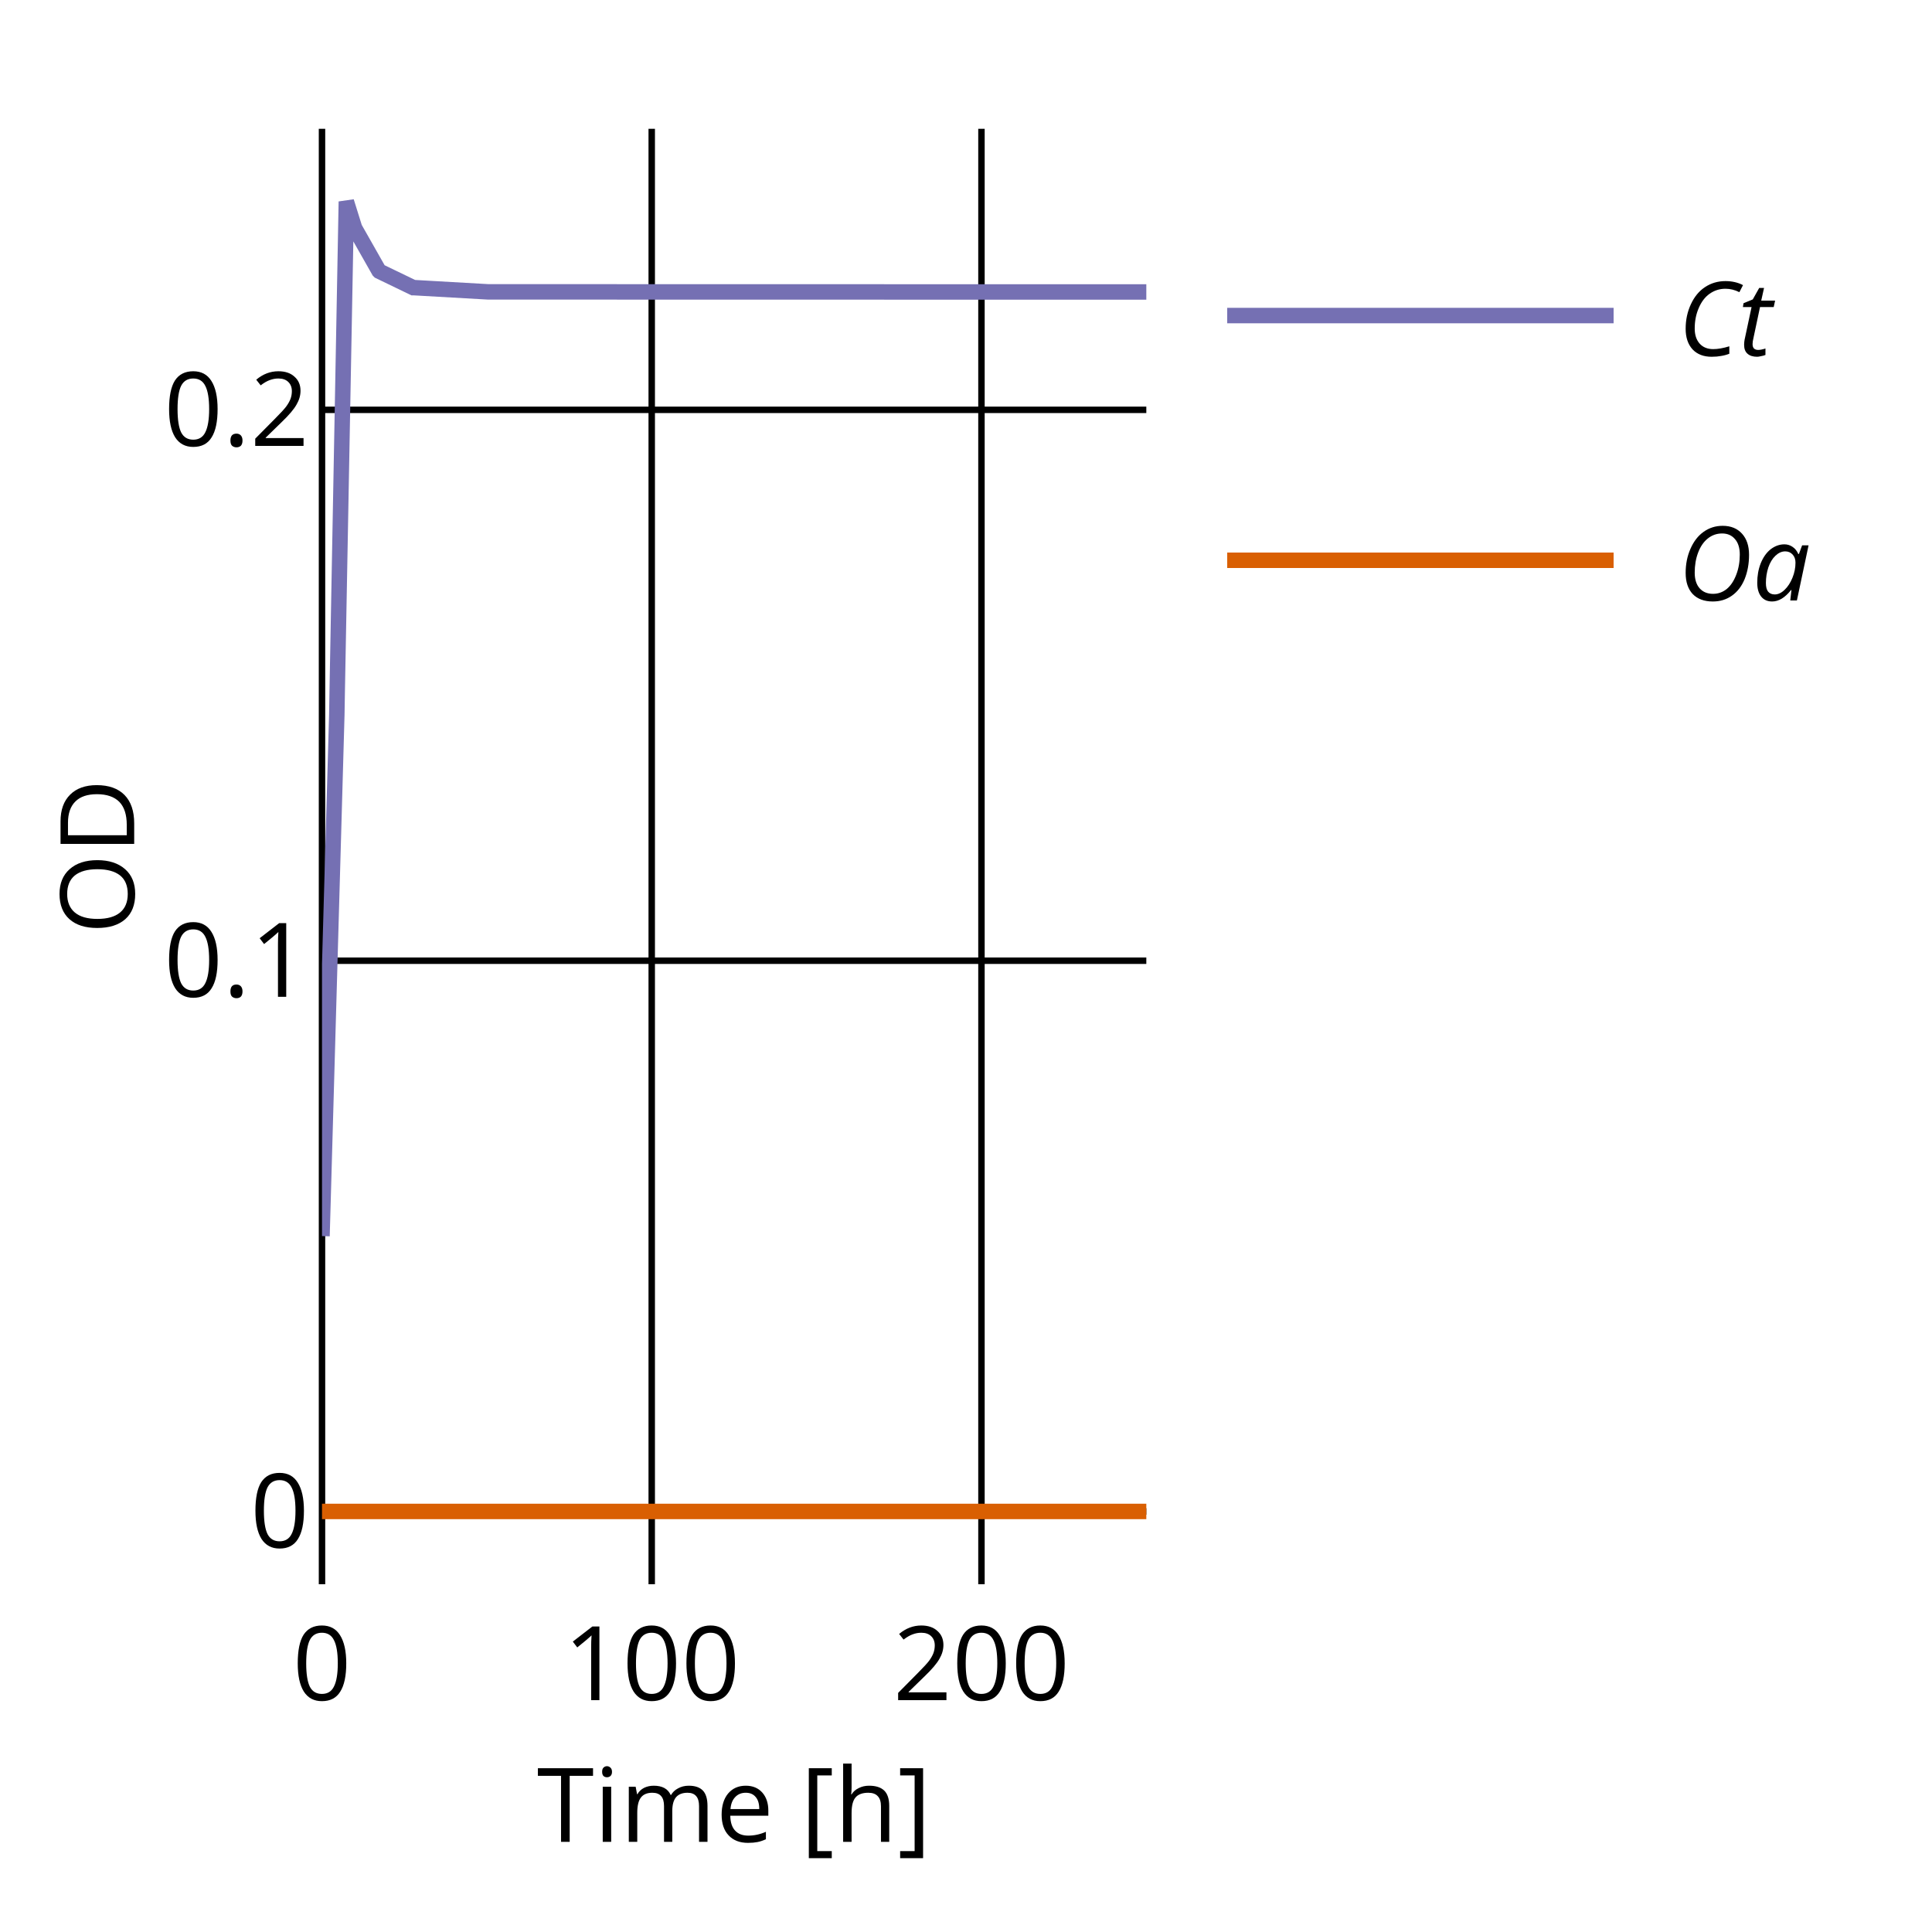
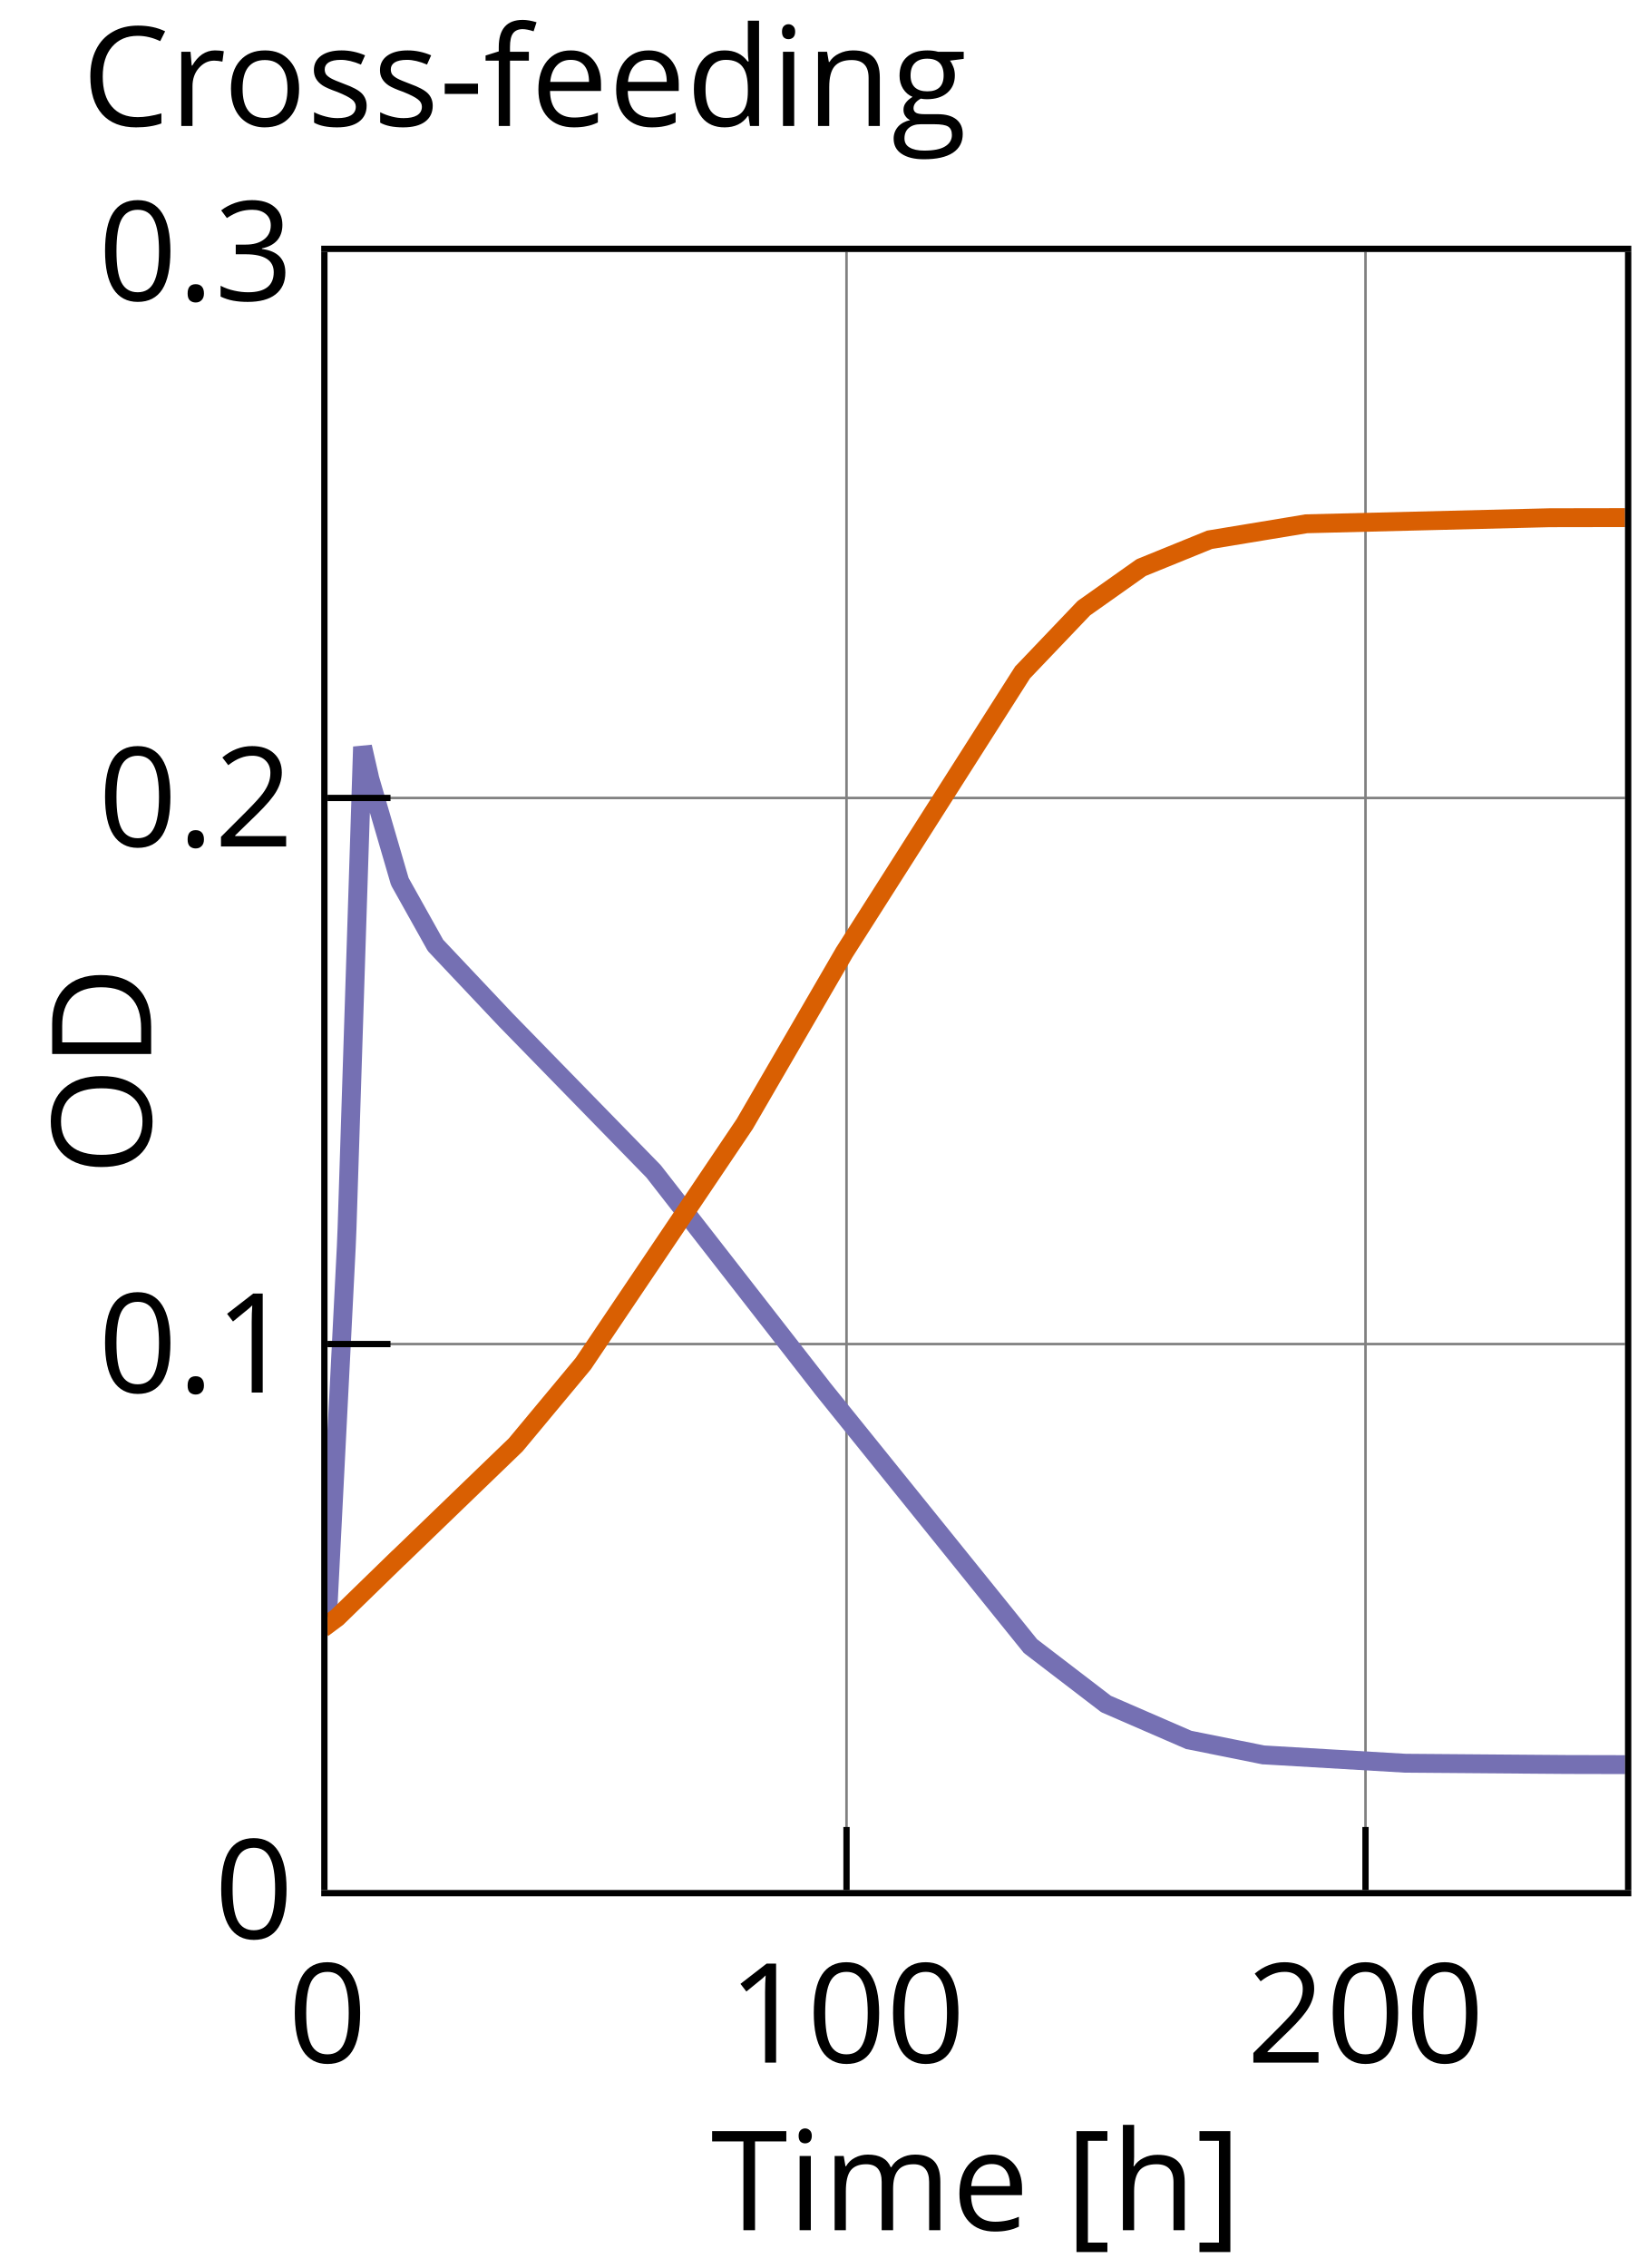
- <svg xmlns="http://www.w3.org/2000/svg" class="main-svg" width="150" height="150" style="" viewBox="0 0 150 150">
-   <rect x="0" y="0" width="150" height="150" style="fill: rgb(255, 255, 255); fill-opacity: 1;" />
-   <defs id="defs-b446e3">
+ <svg xmlns="http://www.w3.org/2000/svg" class="main-svg" width="130" height="180" style="" viewBox="0 0 130 180">
+   <rect x="0" y="0" width="130" height="180" style="fill: rgb(255, 255, 255); fill-opacity: 1;" />
+   <defs id="defs-dbd9bc">
    <g class="clips">
-       <clipPath id="clipb446e3xyplot" class="plotclip">
-         <rect width="64" height="113" />
+       <clipPath id="clipdbd9bcxyplot" class="plotclip">
+         <rect width="103" height="130" />
      </clipPath>
-       <clipPath class="axesclip" id="clipb446e3x">
-         <rect x="25" y="0" width="64" height="150" />
+       <clipPath class="axesclip" id="clipdbd9bcx">
+         <rect x="26" y="0" width="103" height="180" />
      </clipPath>
-       <clipPath class="axesclip" id="clipb446e3y">
-         <rect x="0" y="10" width="150" height="113" />
+       <clipPath class="axesclip" id="clipdbd9bcy">
+         <rect x="0" y="20" width="130" height="130" />
      </clipPath>
-       <clipPath class="axesclip" id="clipb446e3xy">
-         <rect x="25" y="10" width="64" height="113" />
+       <clipPath class="axesclip" id="clipdbd9bcxy">
+         <rect x="26" y="20" width="103" height="130" />
      </clipPath>
    </g>
    <g class="gradients" />
    <g class="patterns" />
  </defs>
  <g class="bglayer" />
  <g class="layer-below">
    <g class="imagelayer" />
    <g class="shapelayer" />
  </g>
  <g class="cartesianlayer">
    <g class="subplot xy">
      <g class="layer-subplot">
        <g class="shapelayer" />
        <g class="imagelayer" />
      </g>
      <g class="minor-gridlayer">
        <g class="x" />
        <g class="y" />
      </g>
      <g class="gridlayer">
        <g class="x">
-           <path class="xgrid crisp" transform="translate(50.6,0)" d="M0,10v113" style="stroke: rgb(0, 0, 0); stroke-opacity: 1; stroke-width: 0.5px;" />
-           <path class="xgrid crisp" transform="translate(76.2,0)" d="M0,10v113" style="stroke: rgb(0, 0, 0); stroke-opacity: 1; stroke-width: 0.5px;" />
+           <path class="xgrid crisp" transform="translate(67.2,0)" d="M0,20v130" style="stroke: rgb(128, 128, 128); stroke-opacity: 1; stroke-width: 0.2px;" />
+           <path class="xgrid crisp" transform="translate(108.4,0)" d="M0,20v130" style="stroke: rgb(128, 128, 128); stroke-opacity: 1; stroke-width: 0.2px;" />
        </g>
        <g class="y">
-           <path class="ygrid crisp" transform="translate(0,74.59)" d="M25,0h64" style="stroke: rgb(0, 0, 0); stroke-opacity: 1; stroke-width: 0.5px;" />
-           <path class="ygrid crisp" transform="translate(0,31.82)" d="M25,0h64" style="stroke: rgb(0, 0, 0); stroke-opacity: 1; stroke-width: 0.5px;" />
+           <path class="ygrid crisp" transform="translate(0,106.67)" d="M26,0h103" style="stroke: rgb(128, 128, 128); stroke-opacity: 1; stroke-width: 0.2px;" />
+           <path class="ygrid crisp" transform="translate(0,63.33)" d="M26,0h103" style="stroke: rgb(128, 128, 128); stroke-opacity: 1; stroke-width: 0.2px;" />
        </g>
      </g>
-       <g class="zerolinelayer">
-         <path class="xzl zl crisp" transform="translate(25,0)" d="M0,10v113" style="stroke: rgb(0, 0, 0); stroke-opacity: 1; stroke-width: 0.5px;" />
-         <path class="yzl zl crisp" transform="translate(0,117.35)" d="M25,0h64" style="stroke: rgb(0, 0, 0); stroke-opacity: 1; stroke-width: 0.5px;" />
-       </g>
+       <g class="zerolinelayer" />
      <g class="layer-between">
        <g class="shapelayer" />
        <g class="imagelayer" />
      </g>
      <path class="xlines-below" />
      <path class="ylines-below" />
      <g class="overlines-below" />
      <g class="xaxislayer-below" />
      <g class="yaxislayer-below" />
      <g class="overaxes-below" />
      <g class="overplot">
-         <g class="xy" transform="translate(25,10)" clip-path="url(#clipb446e3xyplot)">
+         <g class="xy" transform="translate(26,20)" clip-path="url(#clipdbd9bcxyplot)">
          <g class="scatterlayer mlayer">
-             <g class="trace scatter trace203f80" style="stroke-miterlimit: 2; opacity: 1;">
+             <g class="trace scatter tracef72313" style="stroke-miterlimit: 2; opacity: 1;">
              <g class="fills" />
              <g class="errorbars" />
              <g class="lines">
-                 <path class="js-line" d="M0,85.97L1.15,45.49L1.18,43.7L1.89,5.65L2.5,7.6L2.53,7.7L4.42,11.03L4.45,11.06L7.08,12.33L7.11,12.33L12.9,12.66L12.93,12.66L64,12.67" style="vector-effect: none; fill: none; stroke: rgb(117, 112, 179); stroke-opacity: 1; stroke-width: 1.2px; opacity: 1;" />
+                 <path class="js-line" d="M0,108.33L1.49,78.94L1.55,77.45L2.78,39.27L3.3,41.54L3.35,41.78L5.72,49.9L5.77,50.02L8.55,54.99L8.6,55.06L14.17,60.96L14.22,61.01L25.87,72.95L25.92,73.01L39.21,90.07L39.26,90.14L55.8,110.64L55.85,110.68L61.78,115.22L61.83,115.25L68.37,118.09L68.43,118.1L74.3,119.28L74.35,119.28L85.58,119.94L85.64,119.94L98.41,120.04L98.47,120.04L103,120.05" style="vector-effect: none; fill: none; stroke: rgb(117, 112, 179); stroke-opacity: 1; stroke-width: 1.5px; opacity: 1;" />
              </g>
              <g class="points" />
              <g class="text" />
            </g>
-             <g class="trace scatter tracece57b2" style="stroke-miterlimit: 2; opacity: 1;">
+             <g class="trace scatter traceddb5e8" style="stroke-miterlimit: 2; opacity: 1;">
              <g class="fills" />
              <g class="errorbars" />
              <g class="lines">
-                 <path class="js-line" d="M0,107.35L64,107.35" style="vector-effect: none; fill: none; stroke: rgb(217, 95, 2); stroke-opacity: 1; stroke-width: 1.2px; opacity: 1;" />
+                 <path class="js-line" d="M0,108.33L0.26,108.75L0.77,108.37L0.82,108.32L5.62,103.65L5.67,103.61L14.94,94.67L14.99,94.61L20.25,88.29L20.3,88.23L33.13,69.19L33.18,69.1L40.96,55.7L41.01,55.61L55.18,33.36L55.24,33.3L60.03,28.28L60.08,28.24L64.56,25.07L64.61,25.04L70.02,22.84L70.08,22.83L77.65,21.58L77.7,21.57L97.02,21.09L97.07,21.09L103,21.08" style="vector-effect: none; fill: none; stroke: rgb(217, 95, 2); stroke-opacity: 1; stroke-width: 1.5px; opacity: 1;" />
              </g>
              <g class="points" />
              <g class="text" />
            </g>
          </g>
        </g>
      </g>
-       <path class="xlines-above crisp" d="M0,0" style="fill: none;" />
-       <path class="ylines-above crisp" d="M0,0" style="fill: none;" />
+       <path class="xlines-above crisp" d="M25.5,150.25H129.5M25.5,19.75H129.5" style="fill: none; stroke-width: 0.5px; stroke: rgb(0, 0, 0); stroke-opacity: 1;" />
+       <path class="ylines-above crisp" d="M25.75,20V150M129.25,20V150" style="fill: none; stroke-width: 0.5px; stroke: rgb(0, 0, 0); stroke-opacity: 1;" />
      <g class="overlines-above" />
      <g class="xaxislayer-above">
+         <path class="xtick ticks crisp" d="M0,150v-5" transform="translate(67.2,0)" style="stroke: rgb(0, 0, 0); stroke-opacity: 1; stroke-width: 0.5px;" />
+         <path class="xtick ticks crisp" d="M0,150v-5" transform="translate(108.4,0)" style="stroke: rgb(0, 0, 0); stroke-opacity: 1; stroke-width: 0.5px;" />
        <g class="xtick">
-           <text text-anchor="middle" x="0" y="132" transform="translate(25,0)" style="font-family: 'Open Sans', verdana, arial, sans-serif; font-size: 8px; fill: rgb(0, 0, 0); fill-opacity: 1; white-space: pre; opacity: 1;">0</text>
+           <text text-anchor="middle" x="0" y="163.7" transform="translate(26,0)" style="font-family: 'Open Sans', verdana, arial, sans-serif; font-size: 11px; fill: rgb(0, 0, 0); fill-opacity: 1; white-space: pre; opacity: 1;">0</text>
        </g>
        <g class="xtick">
-           <text text-anchor="middle" x="0" y="132" style="font-family: 'Open Sans', verdana, arial, sans-serif; font-size: 8px; fill: rgb(0, 0, 0); fill-opacity: 1; white-space: pre; opacity: 1;" transform="translate(50.6,0)">100</text>
+           <text text-anchor="middle" x="0" y="163.7" style="font-family: 'Open Sans', verdana, arial, sans-serif; font-size: 11px; fill: rgb(0, 0, 0); fill-opacity: 1; white-space: pre; opacity: 1;" transform="translate(67.2,0)">100</text>
        </g>
        <g class="xtick">
-           <text text-anchor="middle" x="0" y="132" style="font-family: 'Open Sans', verdana, arial, sans-serif; font-size: 8px; fill: rgb(0, 0, 0); fill-opacity: 1; white-space: pre; opacity: 1;" transform="translate(76.2,0)">200</text>
+           <text text-anchor="middle" x="0" y="163.7" style="font-family: 'Open Sans', verdana, arial, sans-serif; font-size: 11px; fill: rgb(0, 0, 0); fill-opacity: 1; white-space: pre; opacity: 1;" transform="translate(108.4,0)">200</text>
        </g>
      </g>
      <g class="yaxislayer-above">
+         <path class="ytick ticks crisp" d="M26,0h5" transform="translate(0,106.67)" style="stroke: rgb(0, 0, 0); stroke-opacity: 1; stroke-width: 0.5px;" />
+         <path class="ytick ticks crisp" d="M26,0h5" transform="translate(0,63.33)" style="stroke: rgb(0, 0, 0); stroke-opacity: 1; stroke-width: 0.5px;" />
        <g class="ytick">
-           <text text-anchor="end" x="24" y="2.8" transform="translate(0,117.35)" style="font-family: 'Open Sans', verdana, arial, sans-serif; font-size: 8px; fill: rgb(0, 0, 0); fill-opacity: 1; white-space: pre; opacity: 1;">0</text>
+           <text text-anchor="end" x="23.3" y="3.85" transform="translate(0,150)" style="font-family: 'Open Sans', verdana, arial, sans-serif; font-size: 11px; fill: rgb(0, 0, 0); fill-opacity: 1; white-space: pre; opacity: 1;">0</text>
        </g>
        <g class="ytick">
-           <text text-anchor="end" x="24" y="2.8" style="font-family: 'Open Sans', verdana, arial, sans-serif; font-size: 8px; fill: rgb(0, 0, 0); fill-opacity: 1; white-space: pre; opacity: 1;" transform="translate(0,74.59)">0.1</text>
+           <text text-anchor="end" x="23.3" y="3.85" style="font-family: 'Open Sans', verdana, arial, sans-serif; font-size: 11px; fill: rgb(0, 0, 0); fill-opacity: 1; white-space: pre; opacity: 1;" transform="translate(0,106.67)">0.1</text>
        </g>
        <g class="ytick">
-           <text text-anchor="end" x="24" y="2.8" style="font-family: 'Open Sans', verdana, arial, sans-serif; font-size: 8px; fill: rgb(0, 0, 0); fill-opacity: 1; white-space: pre; opacity: 1;" transform="translate(0,31.82)">0.2</text>
+           <text text-anchor="end" x="23.3" y="3.85" style="font-family: 'Open Sans', verdana, arial, sans-serif; font-size: 11px; fill: rgb(0, 0, 0); fill-opacity: 1; white-space: pre; opacity: 1;" transform="translate(0,63.33)">0.2</text>
+         </g>
+         <g class="ytick">
+           <text text-anchor="end" x="23.3" y="3.85" style="font-family: 'Open Sans', verdana, arial, sans-serif; font-size: 11px; fill: rgb(0, 0, 0); fill-opacity: 1; white-space: pre; opacity: 1;" transform="translate(0,20)">0.3</text>
        </g>
      </g>
      <g class="overaxes-above" />
    </g>
  </g>
  <g class="polarlayer" />
  <g class="smithlayer" />
  <g class="ternarylayer" />
  <g class="geolayer" />
  <g class="funnelarealayer" />
  <g class="pielayer" />
  <g class="iciclelayer" />
  <g class="treemaplayer" />
  <g class="sunburstlayer" />
  <g class="glimages" />
-   <defs id="topdefs-b446e3">
+   <defs id="topdefs-dbd9bc">
    <g class="clips" />
-     <clipPath id="legendb446e3">
-       <rect width="56" height="48" x="0" y="0" />
-     </clipPath>
  </defs>
  <g class="layer-above">
    <g class="imagelayer" />
    <g class="shapelayer" />
  </g>
  <g class="infolayer">
-     <g class="legend" pointer-events="all" transform="translate(90.28,10)">
-       <rect class="bg" shape-rendering="crispEdges" style="stroke: rgb(68, 68, 68); stroke-opacity: 1; fill: rgb(255, 255, 255); fill-opacity: 1; stroke-width: 0px;" width="56" height="48" x="0" y="0" />
-       <g class="scrollbox" transform="" clip-path="url(#legendb446e3)">
-         <g class="groups">
-           <g class="traces" transform="translate(0,14.5)" style="opacity: 1;">
-             <text class="legendtext" text-anchor="start" x="40" y="3.12" style="font-family: 'Open Sans', verdana, arial, sans-serif; font-size: 8px; fill: rgb(0, 0, 0); fill-opacity: 1; white-space: pre;">
-               <tspan style="font-style:italic">Ct</tspan>
-             </text>
-             <g class="layers" style="opacity: 1;">
-               <g class="legendfill" />
-               <g class="legendlines">
-                 <path class="js-line" d="M5,0h30" style="fill: none; stroke: rgb(117, 112, 179); stroke-opacity: 1; stroke-width: 1.2px;" />
-               </g>
-               <g class="legendsymbols">
-                 <g class="legendpoints" />
-               </g>
-             </g>
-             <rect class="legendtoggle" x="0" y="-9.5" width="50.766" height="19" style="fill: rgb(0, 0, 0); fill-opacity: 0;" />
-           </g>
-           <g class="traces" transform="translate(0,33.5)" style="opacity: 1;">
-             <text class="legendtext" text-anchor="start" x="40" y="3.12" style="font-family: 'Open Sans', verdana, arial, sans-serif; font-size: 8px; fill: rgb(0, 0, 0); fill-opacity: 1; white-space: pre;">
-               <tspan style="font-style:italic">Oa</tspan>
-             </text>
-             <g class="layers" style="opacity: 1;">
-               <g class="legendfill" />
-               <g class="legendlines">
-                 <path class="js-line" d="M5,0h30" style="fill: none; stroke: rgb(217, 95, 2); stroke-opacity: 1; stroke-width: 1.2px;" />
-               </g>
-               <g class="legendsymbols">
-                 <g class="legendpoints" />
-               </g>
-             </g>
-             <rect class="legendtoggle" x="0" y="-9.5" width="50.766" height="19" style="fill: rgb(0, 0, 0); fill-opacity: 0;" />
-           </g>
-         </g>
-       </g>
-       <rect class="scrollbar" rx="20" ry="3" width="0" height="0" style="fill: rgb(128, 139, 164); fill-opacity: 1;" x="0" y="0" />
+     <g class="g-gtitle">
+       <text class="gtitle" x="6.5" y="10" text-anchor="start" dy="0em" style="opacity: 1; font-family: 'Open Sans', verdana, arial, sans-serif; font-size: 11px; fill: rgb(0, 0, 0); fill-opacity: 1; white-space: pre;">Cross-feeding</text>
    </g>
-     <g class="g-gtitle" />
-     <g class="g-xtitle" transform="translate(0,3.9)">
-       <text class="xtitle" x="57" y="139.1" text-anchor="middle" style="opacity: 1; font-family: 'Open Sans', verdana, arial, sans-serif; font-size: 8px; fill: rgb(0, 0, 0); fill-opacity: 1; white-space: pre;">Time [h]</text>
+     <g class="g-xtitle" transform="translate(0,2.846875)">
+       <text class="xtitle" x="77.5" y="174.153" text-anchor="middle" style="opacity: 1; font-family: 'Open Sans', verdana, arial, sans-serif; font-size: 11px; fill: rgb(0, 0, 0); fill-opacity: 1; white-space: pre;">Time [h]</text>
    </g>
-     <g class="g-ytitle">
-       <text class="ytitle" transform="rotate(-90,10.41875,66.5)" x="10.419" y="66.5" text-anchor="middle" style="opacity: 1; font-family: 'Open Sans', verdana, arial, sans-serif; font-size: 8px; fill: rgb(0, 0, 0); fill-opacity: 1; white-space: pre;">OD</text>
+     <g class="g-ytitle" transform="translate(7.818359,0)">
+       <text class="ytitle" transform="rotate(-90,4.18125,85)" x="4.181" y="85" text-anchor="middle" style="opacity: 1; font-family: 'Open Sans', verdana, arial, sans-serif; font-size: 11px; fill: rgb(0, 0, 0); fill-opacity: 1; white-space: pre;">OD</text>
    </g>
  </g>
</svg>
